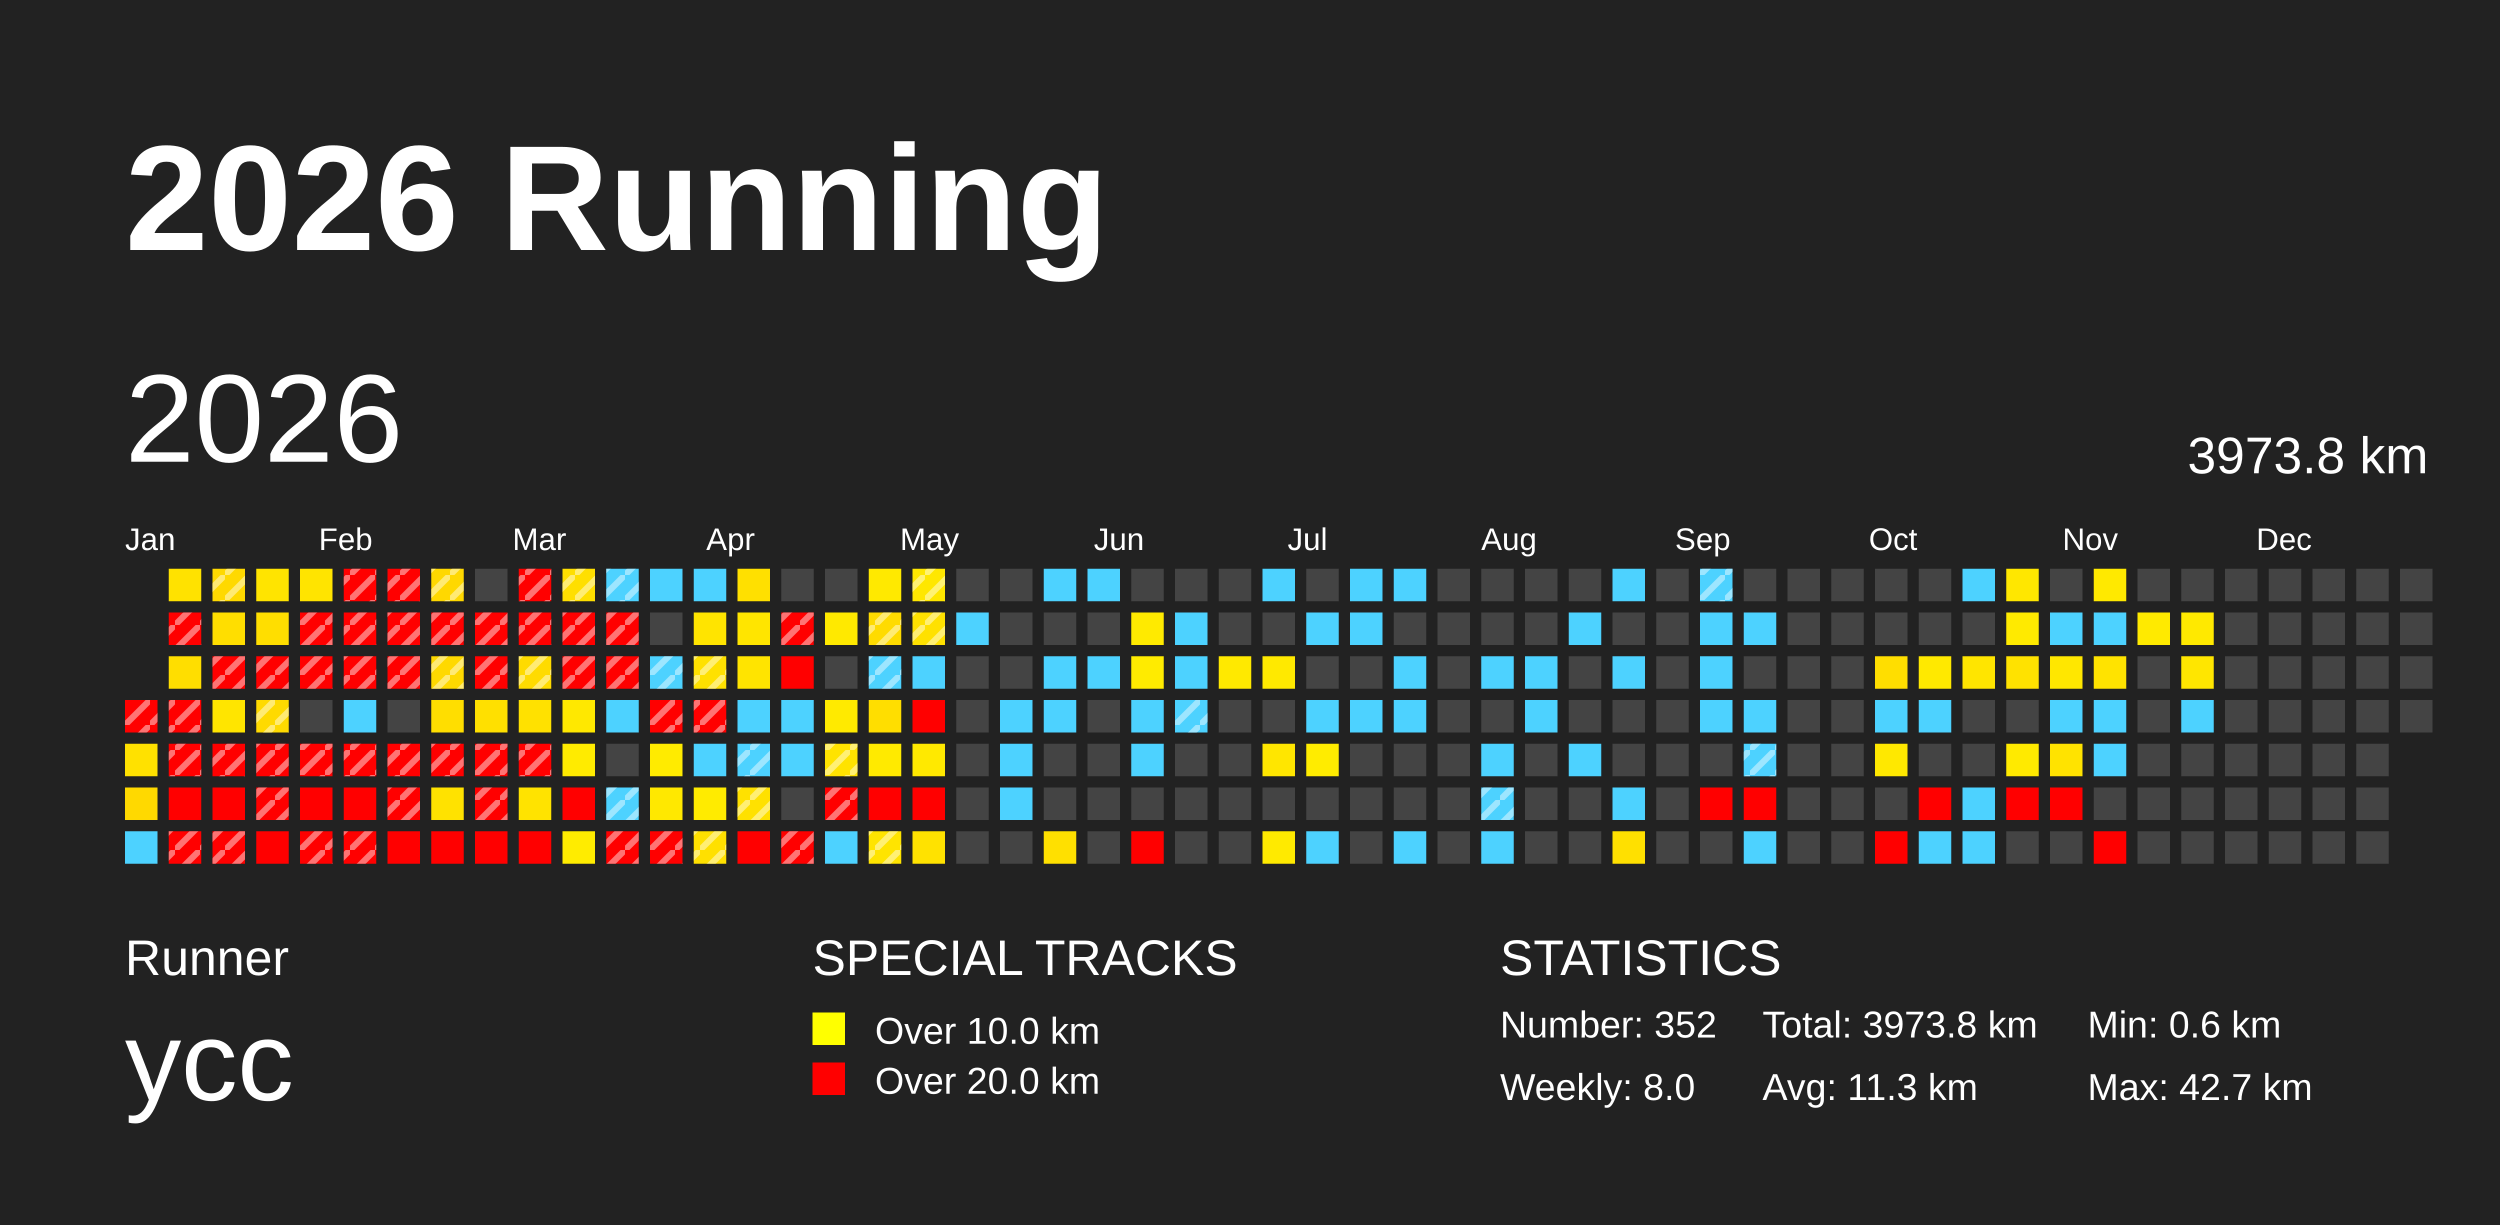
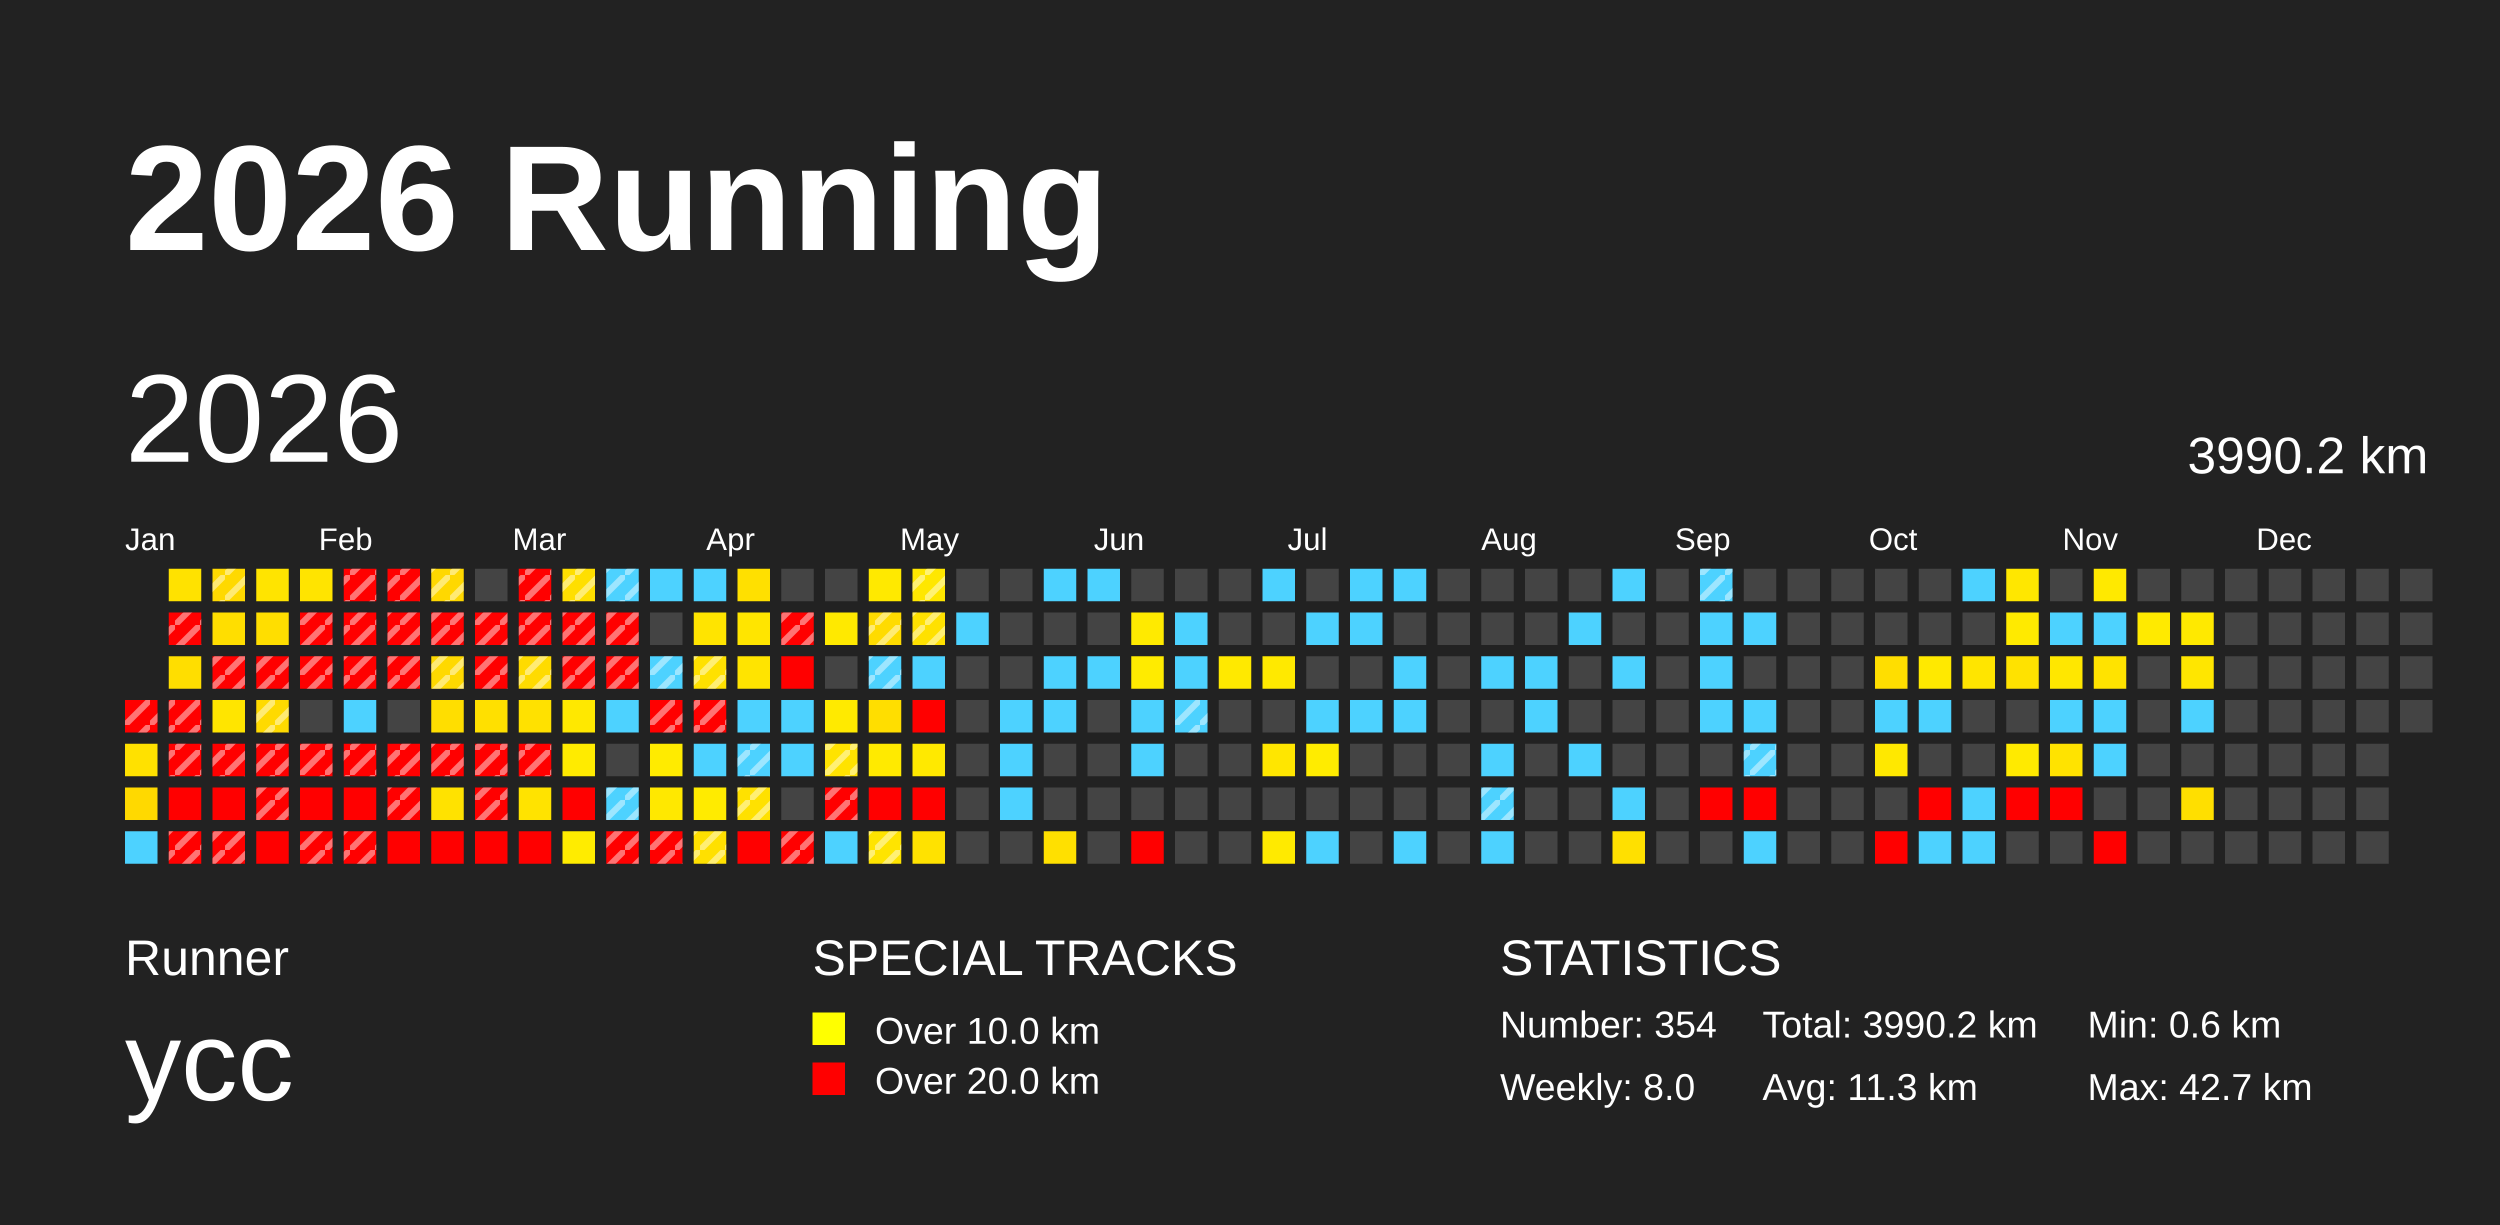
<svg xmlns="http://www.w3.org/2000/svg" baseProfile="full" height="98mm" version="1.1" viewBox="0,0,200,98" width="200mm">
  <defs>
    <pattern height="2" id="indoor-stripe" patternUnits="userSpaceOnUse" width="2">
      <line stroke="white" stroke-opacity="0.45" stroke-width="0.5" x1="0" x2="2" y1="2" y2="0" />
    </pattern>
  </defs>
  <rect fill="#222222" height="98" width="200" x="0" y="0" />
  <text fill="#FFFFFF" style="font-size:12px; font-family:Arial; font-weight:bold;" x="10" y="20">2026 Running</text>
  <text fill="#FFFFFF" style="font-size:4px; font-family:Arial" x="10" y="78">Runner</text>
  <text fill="#FFFFFF" style="font-size:9px; font-family:Arial" x="10" y="88">ycc</text>
  <text fill="#FFFFFF" style="font-size:4px; font-family:Arial" x="65" y="78">SPECIAL TRACKS</text>
  <rect fill="yellow" height="2.6" width="2.6" x="65" y="81" />
  <text fill="#FFFFFF" style="font-size:3px; font-family:Arial" x="70" y="83.5">Over 10.0 km</text>
  <rect fill="red" height="2.6" width="2.6" x="65" y="85" />
  <text fill="#FFFFFF" style="font-size:3px; font-family:Arial" x="70" y="87.5">Over 20.0 km</text>
  <text fill="#FFFFFF" style="font-size:4px; font-family:Arial" x="120" y="78">STATISTICS</text>
-   <text fill="#FFFFFF" style="font-size:3px; font-family:Arial" x="120" y="83">Number: 352</text>
+   <text fill="#FFFFFF" style="font-size:3px; font-family:Arial" x="120" y="83">Number: 354</text>
  <text fill="#FFFFFF" style="font-size:3px; font-family:Arial" x="120" y="88">Weekly: 8.0</text>
-   <text fill="#FFFFFF" style="font-size:3px; font-family:Arial" x="141" y="83">Total: 3973.8 km</text>
+   <text fill="#FFFFFF" style="font-size:3px; font-family:Arial" x="141" y="83">Total: 3990.2 km</text>
  <text fill="#FFFFFF" style="font-size:3px; font-family:Arial" x="141" y="88">Avg: 11.3 km</text>
  <text fill="#FFFFFF" style="font-size:3px; font-family:Arial" x="167" y="83">Min: 0.6 km</text>
  <text fill="#FFFFFF" style="font-size:3px; font-family:Arial" x="167" y="88">Max: 42.7 km</text>
  <text dominant-baseline="hanging" fill="#FFFFFF" style="font-size:10.0px; font-family:Arial;" x="10" y="30">2026</text>
-   <text dominant-baseline="hanging" fill="#FFFFFF" style="font-size:4.125px; font-family:Arial;" x="175" y="35">3973.8 km</text>
+   <text dominant-baseline="hanging" fill="#FFFFFF" style="font-size:4.125px; font-family:Arial;" x="175" y="35">3990.2 km</text>
  <text fill="#FFFFFF" style="font-size:2.5px; font-family:Arial" x="10.0" y="44">Jan</text>
  <text fill="#FFFFFF" style="font-size:2.5px; font-family:Arial" x="25.5" y="44">Feb</text>
  <text fill="#FFFFFF" style="font-size:2.5px; font-family:Arial" x="41.0" y="44">Mar</text>
  <text fill="#FFFFFF" style="font-size:2.5px; font-family:Arial" x="56.5" y="44">Apr</text>
  <text fill="#FFFFFF" style="font-size:2.5px; font-family:Arial" x="72.0" y="44">May</text>
  <text fill="#FFFFFF" style="font-size:2.5px; font-family:Arial" x="87.5" y="44">Jun</text>
  <text fill="#FFFFFF" style="font-size:2.5px; font-family:Arial" x="103.0" y="44">Jul</text>
  <text fill="#FFFFFF" style="font-size:2.5px; font-family:Arial" x="118.5" y="44">Aug</text>
  <text fill="#FFFFFF" style="font-size:2.5px; font-family:Arial" x="134.0" y="44">Sep</text>
  <text fill="#FFFFFF" style="font-size:2.5px; font-family:Arial" x="149.5" y="44">Oct</text>
  <text fill="#FFFFFF" style="font-size:2.5px; font-family:Arial" x="165.0" y="44">Nov</text>
  <text fill="#FFFFFF" style="font-size:2.5px; font-family:Arial" x="180.5" y="44">Dec</text>
  <rect fill="red" height="2.6" width="2.6" x="10.0" y="56.0" />
  <rect fill="url(#indoor-stripe)" height="2.6" width="2.6" x="10.0" y="56.0" />
  <rect fill="#ffe100" height="2.6" width="2.6" x="10.0" y="59.5" />
  <rect fill="#ffd900" height="2.6" width="2.6" x="10.0" y="63.0" />
  <rect fill="#4dd2ff" height="2.6" width="2.6" x="10.0" y="66.5" />
  <rect fill="#ffe200" height="2.6" width="2.6" x="13.5" y="45.5" />
  <rect fill="red" height="2.6" width="2.6" x="13.5" y="49.0" />
  <rect fill="url(#indoor-stripe)" height="2.6" width="2.6" x="13.5" y="49.0" />
  <rect fill="#ffde00" height="2.6" width="2.6" x="13.5" y="52.5" />
  <rect fill="red" height="2.6" width="2.6" x="13.5" y="56.0" />
  <rect fill="url(#indoor-stripe)" height="2.6" width="2.6" x="13.5" y="56.0" />
  <rect fill="red" height="2.6" width="2.6" x="13.5" y="59.5" />
  <rect fill="url(#indoor-stripe)" height="2.6" width="2.6" x="13.5" y="59.5" />
  <rect fill="red" height="2.6" width="2.6" x="13.5" y="63.0" />
  <rect fill="red" height="2.6" width="2.6" x="13.5" y="66.5" />
  <rect fill="url(#indoor-stripe)" height="2.6" width="2.6" x="13.5" y="66.5" />
  <rect fill="#ffd900" height="2.6" width="2.6" x="17.0" y="45.5" />
  <rect fill="url(#indoor-stripe)" height="2.6" width="2.6" x="17.0" y="45.5" />
  <rect fill="#ffde00" height="2.6" width="2.6" x="17.0" y="49.0" />
  <rect fill="red" height="2.6" width="2.6" x="17.0" y="52.5" />
  <rect fill="url(#indoor-stripe)" height="2.6" width="2.6" x="17.0" y="52.5" />
  <rect fill="#ffe500" height="2.6" width="2.6" x="17.0" y="56.0" />
  <rect fill="red" height="2.6" width="2.6" x="17.0" y="59.5" />
  <rect fill="url(#indoor-stripe)" height="2.6" width="2.6" x="17.0" y="59.5" />
  <rect fill="red" height="2.6" width="2.6" x="17.0" y="63.0" />
  <rect fill="red" height="2.6" width="2.6" x="17.0" y="66.5" />
  <rect fill="url(#indoor-stripe)" height="2.6" width="2.6" x="17.0" y="66.5" />
  <rect fill="#ffe400" height="2.6" width="2.6" x="20.5" y="45.5" />
  <rect fill="#ffde00" height="2.6" width="2.6" x="20.5" y="49.0" />
  <rect fill="red" height="2.6" width="2.6" x="20.5" y="52.5" />
  <rect fill="url(#indoor-stripe)" height="2.6" width="2.6" x="20.5" y="52.5" />
  <rect fill="#ffda00" height="2.6" width="2.6" x="20.5" y="56.0" />
  <rect fill="url(#indoor-stripe)" height="2.6" width="2.6" x="20.5" y="56.0" />
  <rect fill="red" height="2.6" width="2.6" x="20.5" y="59.5" />
  <rect fill="url(#indoor-stripe)" height="2.6" width="2.6" x="20.5" y="59.5" />
  <rect fill="red" height="2.6" width="2.6" x="20.5" y="63.0" />
  <rect fill="url(#indoor-stripe)" height="2.6" width="2.6" x="20.5" y="63.0" />
  <rect fill="red" height="2.6" width="2.6" x="20.5" y="66.5" />
  <rect fill="#ffe400" height="2.6" width="2.6" x="24.0" y="45.5" />
  <rect fill="red" height="2.6" width="2.6" x="24.0" y="49.0" />
  <rect fill="url(#indoor-stripe)" height="2.6" width="2.6" x="24.0" y="49.0" />
  <rect fill="red" height="2.6" width="2.6" x="24.0" y="52.5" />
  <rect fill="url(#indoor-stripe)" height="2.6" width="2.6" x="24.0" y="52.5" />
  <rect fill="#444444" height="2.6" width="2.6" x="24.0" y="56.0" />
  <rect fill="red" height="2.6" width="2.6" x="24.0" y="59.5" />
  <rect fill="url(#indoor-stripe)" height="2.6" width="2.6" x="24.0" y="59.5" />
  <rect fill="red" height="2.6" width="2.6" x="24.0" y="63.0" />
  <rect fill="red" height="2.6" width="2.6" x="24.0" y="66.5" />
  <rect fill="url(#indoor-stripe)" height="2.6" width="2.6" x="24.0" y="66.5" />
  <rect fill="red" height="2.6" width="2.6" x="27.5" y="45.5" />
  <rect fill="url(#indoor-stripe)" height="2.6" width="2.6" x="27.5" y="45.5" />
  <rect fill="red" height="2.6" width="2.6" x="27.5" y="49.0" />
  <rect fill="url(#indoor-stripe)" height="2.6" width="2.6" x="27.5" y="49.0" />
  <rect fill="red" height="2.6" width="2.6" x="27.5" y="52.5" />
  <rect fill="url(#indoor-stripe)" height="2.6" width="2.6" x="27.5" y="52.5" />
  <rect fill="#4dd2ff" height="2.6" width="2.6" x="27.5" y="56.0" />
  <rect fill="red" height="2.6" width="2.6" x="27.5" y="59.5" />
  <rect fill="url(#indoor-stripe)" height="2.6" width="2.6" x="27.5" y="59.5" />
  <rect fill="red" height="2.6" width="2.6" x="27.5" y="63.0" />
  <rect fill="red" height="2.6" width="2.6" x="27.5" y="66.5" />
  <rect fill="url(#indoor-stripe)" height="2.6" width="2.6" x="27.5" y="66.5" />
  <rect fill="red" height="2.6" width="2.6" x="31.0" y="45.5" />
  <rect fill="url(#indoor-stripe)" height="2.6" width="2.6" x="31.0" y="45.5" />
  <rect fill="red" height="2.6" width="2.6" x="31.0" y="49.0" />
  <rect fill="url(#indoor-stripe)" height="2.6" width="2.6" x="31.0" y="49.0" />
  <rect fill="red" height="2.6" width="2.6" x="31.0" y="52.5" />
  <rect fill="url(#indoor-stripe)" height="2.6" width="2.6" x="31.0" y="52.5" />
  <rect fill="#444444" height="2.6" width="2.6" x="31.0" y="56.0" />
  <rect fill="red" height="2.6" width="2.6" x="31.0" y="59.5" />
  <rect fill="url(#indoor-stripe)" height="2.6" width="2.6" x="31.0" y="59.5" />
  <rect fill="red" height="2.6" width="2.6" x="31.0" y="63.0" />
  <rect fill="url(#indoor-stripe)" height="2.6" width="2.6" x="31.0" y="63.0" />
  <rect fill="red" height="2.6" width="2.6" x="31.0" y="66.5" />
  <rect fill="#ffd800" height="2.6" width="2.6" x="34.5" y="45.5" />
  <rect fill="url(#indoor-stripe)" height="2.6" width="2.6" x="34.5" y="45.5" />
  <rect fill="red" height="2.6" width="2.6" x="34.5" y="49.0" />
  <rect fill="url(#indoor-stripe)" height="2.6" width="2.6" x="34.5" y="49.0" />
  <rect fill="#ffd900" height="2.6" width="2.6" x="34.5" y="52.5" />
  <rect fill="url(#indoor-stripe)" height="2.6" width="2.6" x="34.5" y="52.5" />
  <rect fill="#ffde00" height="2.6" width="2.6" x="34.5" y="56.0" />
  <rect fill="red" height="2.6" width="2.6" x="34.5" y="59.5" />
  <rect fill="url(#indoor-stripe)" height="2.6" width="2.6" x="34.5" y="59.5" />
  <rect fill="#ffe200" height="2.6" width="2.6" x="34.5" y="63.0" />
  <rect fill="red" height="2.6" width="2.6" x="34.5" y="66.5" />
  <rect fill="#444444" height="2.6" width="2.6" x="38.0" y="45.5" />
  <rect fill="red" height="2.6" width="2.6" x="38.0" y="49.0" />
  <rect fill="url(#indoor-stripe)" height="2.6" width="2.6" x="38.0" y="49.0" />
  <rect fill="red" height="2.6" width="2.6" x="38.0" y="52.5" />
  <rect fill="url(#indoor-stripe)" height="2.6" width="2.6" x="38.0" y="52.5" />
  <rect fill="#ffe000" height="2.6" width="2.6" x="38.0" y="56.0" />
  <rect fill="red" height="2.6" width="2.6" x="38.0" y="59.5" />
  <rect fill="url(#indoor-stripe)" height="2.6" width="2.6" x="38.0" y="59.5" />
  <rect fill="red" height="2.6" width="2.6" x="38.0" y="63.0" />
  <rect fill="url(#indoor-stripe)" height="2.6" width="2.6" x="38.0" y="63.0" />
  <rect fill="red" height="2.6" width="2.6" x="38.0" y="66.5" />
  <rect fill="red" height="2.6" width="2.6" x="41.5" y="45.5" />
  <rect fill="url(#indoor-stripe)" height="2.6" width="2.6" x="41.5" y="45.5" />
  <rect fill="red" height="2.6" width="2.6" x="41.5" y="49.0" />
  <rect fill="url(#indoor-stripe)" height="2.6" width="2.6" x="41.5" y="49.0" />
  <rect fill="#ffdb00" height="2.6" width="2.6" x="41.5" y="52.5" />
  <rect fill="url(#indoor-stripe)" height="2.6" width="2.6" x="41.5" y="52.5" />
  <rect fill="#ffe100" height="2.6" width="2.6" x="41.5" y="56.0" />
  <rect fill="red" height="2.6" width="2.6" x="41.5" y="59.5" />
  <rect fill="url(#indoor-stripe)" height="2.6" width="2.6" x="41.5" y="59.5" />
  <rect fill="#ffe300" height="2.6" width="2.6" x="41.5" y="63.0" />
  <rect fill="red" height="2.6" width="2.6" x="41.5" y="66.5" />
  <rect fill="#ffdf00" height="2.6" width="2.6" x="45.0" y="45.5" />
  <rect fill="url(#indoor-stripe)" height="2.6" width="2.6" x="45.0" y="45.5" />
  <rect fill="red" height="2.6" width="2.6" x="45.0" y="49.0" />
  <rect fill="url(#indoor-stripe)" height="2.6" width="2.6" x="45.0" y="49.0" />
  <rect fill="red" height="2.6" width="2.6" x="45.0" y="52.5" />
  <rect fill="url(#indoor-stripe)" height="2.6" width="2.6" x="45.0" y="52.5" />
  <rect fill="#ffe800" height="2.6" width="2.6" x="45.0" y="56.0" />
  <rect fill="#ffeb00" height="2.6" width="2.6" x="45.0" y="59.5" />
  <rect fill="red" height="2.6" width="2.6" x="45.0" y="63.0" />
  <rect fill="#ffec00" height="2.6" width="2.6" x="45.0" y="66.5" />
  <rect fill="#4dd2ff" height="2.6" width="2.6" x="48.5" y="45.5" />
  <rect fill="url(#indoor-stripe)" height="2.6" width="2.6" x="48.5" y="45.5" />
  <rect fill="red" height="2.6" width="2.6" x="48.5" y="49.0" />
  <rect fill="url(#indoor-stripe)" height="2.6" width="2.6" x="48.5" y="49.0" />
  <rect fill="red" height="2.6" width="2.6" x="48.5" y="52.5" />
  <rect fill="url(#indoor-stripe)" height="2.6" width="2.6" x="48.5" y="52.5" />
  <rect fill="#4dd2ff" height="2.6" width="2.6" x="48.5" y="56.0" />
  <rect fill="#444444" height="2.6" width="2.6" x="48.5" y="59.5" />
  <rect fill="#4dd2ff" height="2.6" width="2.6" x="48.5" y="63.0" />
  <rect fill="url(#indoor-stripe)" height="2.6" width="2.6" x="48.5" y="63.0" />
  <rect fill="red" height="2.6" width="2.6" x="48.5" y="66.5" />
  <rect fill="url(#indoor-stripe)" height="2.6" width="2.6" x="48.5" y="66.5" />
  <rect fill="#4dd2ff" height="2.6" width="2.6" x="52.0" y="45.5" />
  <rect fill="#444444" height="2.6" width="2.6" x="52.0" y="49.0" />
  <rect fill="#4dd2ff" height="2.6" width="2.6" x="52.0" y="52.5" />
  <rect fill="url(#indoor-stripe)" height="2.6" width="2.6" x="52.0" y="52.5" />
  <rect fill="red" height="2.6" width="2.6" x="52.0" y="56.0" />
  <rect fill="url(#indoor-stripe)" height="2.6" width="2.6" x="52.0" y="56.0" />
  <rect fill="#ffeb00" height="2.6" width="2.6" x="52.0" y="59.5" />
  <rect fill="#ffe800" height="2.6" width="2.6" x="52.0" y="63.0" />
  <rect fill="red" height="2.6" width="2.6" x="52.0" y="66.5" />
  <rect fill="url(#indoor-stripe)" height="2.6" width="2.6" x="52.0" y="66.5" />
  <rect fill="#4dd2ff" height="2.6" width="2.6" x="55.5" y="45.5" />
  <rect fill="#ffe400" height="2.6" width="2.6" x="55.5" y="49.0" />
  <rect fill="#ffe100" height="2.6" width="2.6" x="55.5" y="52.5" />
  <rect fill="url(#indoor-stripe)" height="2.6" width="2.6" x="55.5" y="52.5" />
  <rect fill="red" height="2.6" width="2.6" x="55.5" y="56.0" />
  <rect fill="url(#indoor-stripe)" height="2.6" width="2.6" x="55.5" y="56.0" />
  <rect fill="#4dd2ff" height="2.6" width="2.6" x="55.5" y="59.5" />
  <rect fill="#ffeb00" height="2.6" width="2.6" x="55.5" y="63.0" />
  <rect fill="#ffe000" height="2.6" width="2.6" x="55.5" y="66.5" />
  <rect fill="url(#indoor-stripe)" height="2.6" width="2.6" x="55.5" y="66.5" />
  <rect fill="#ffe000" height="2.6" width="2.6" x="59.0" y="45.5" />
  <rect fill="#ffe500" height="2.6" width="2.6" x="59.0" y="49.0" />
  <rect fill="#ffe400" height="2.6" width="2.6" x="59.0" y="52.5" />
  <rect fill="#4dd2ff" height="2.6" width="2.6" x="59.0" y="56.0" />
  <rect fill="#4dd2ff" height="2.6" width="2.6" x="59.0" y="59.5" />
  <rect fill="url(#indoor-stripe)" height="2.6" width="2.6" x="59.0" y="59.5" />
  <rect fill="#ffe100" height="2.6" width="2.6" x="59.0" y="63.0" />
  <rect fill="url(#indoor-stripe)" height="2.6" width="2.6" x="59.0" y="63.0" />
  <rect fill="red" height="2.6" width="2.6" x="59.0" y="66.5" />
  <rect fill="#444444" height="2.6" width="2.6" x="62.5" y="45.5" />
  <rect fill="red" height="2.6" width="2.6" x="62.5" y="49.0" />
  <rect fill="url(#indoor-stripe)" height="2.6" width="2.6" x="62.5" y="49.0" />
  <rect fill="red" height="2.6" width="2.6" x="62.5" y="52.5" />
  <rect fill="#4dd2ff" height="2.6" width="2.6" x="62.5" y="56.0" />
  <rect fill="#4dd2ff" height="2.6" width="2.6" x="62.5" y="59.5" />
  <rect fill="#444444" height="2.6" width="2.6" x="62.5" y="63.0" />
  <rect fill="red" height="2.6" width="2.6" x="62.5" y="66.5" />
  <rect fill="url(#indoor-stripe)" height="2.6" width="2.6" x="62.5" y="66.5" />
  <rect fill="#444444" height="2.6" width="2.6" x="66.0" y="45.5" />
  <rect fill="#ffe900" height="2.6" width="2.6" x="66.0" y="49.0" />
  <rect fill="#444444" height="2.6" width="2.6" x="66.0" y="52.5" />
  <rect fill="#ffea00" height="2.6" width="2.6" x="66.0" y="56.0" />
  <rect fill="#ffe300" height="2.6" width="2.6" x="66.0" y="59.5" />
  <rect fill="url(#indoor-stripe)" height="2.6" width="2.6" x="66.0" y="59.5" />
  <rect fill="red" height="2.6" width="2.6" x="66.0" y="63.0" />
  <rect fill="url(#indoor-stripe)" height="2.6" width="2.6" x="66.0" y="63.0" />
  <rect fill="#4dd2ff" height="2.6" width="2.6" x="66.0" y="66.5" />
  <rect fill="#ffe900" height="2.6" width="2.6" x="69.5" y="45.5" />
  <rect fill="#ffdb00" height="2.6" width="2.6" x="69.5" y="49.0" />
  <rect fill="url(#indoor-stripe)" height="2.6" width="2.6" x="69.5" y="49.0" />
  <rect fill="#4dd2ff" height="2.6" width="2.6" x="69.5" y="52.5" />
  <rect fill="url(#indoor-stripe)" height="2.6" width="2.6" x="69.5" y="52.5" />
  <rect fill="#ffde00" height="2.6" width="2.6" x="69.5" y="56.0" />
  <rect fill="#ffea00" height="2.6" width="2.6" x="69.5" y="59.5" />
  <rect fill="red" height="2.6" width="2.6" x="69.5" y="63.0" />
  <rect fill="#ffe400" height="2.6" width="2.6" x="69.5" y="66.5" />
  <rect fill="url(#indoor-stripe)" height="2.6" width="2.6" x="69.5" y="66.5" />
  <rect fill="#ffe700" height="2.6" width="2.6" x="73.0" y="45.5" />
  <rect fill="url(#indoor-stripe)" height="2.6" width="2.6" x="73.0" y="45.5" />
  <rect fill="#ffe100" height="2.6" width="2.6" x="73.0" y="49.0" />
  <rect fill="url(#indoor-stripe)" height="2.6" width="2.6" x="73.0" y="49.0" />
  <rect fill="#4dd2ff" height="2.6" width="2.6" x="73.0" y="52.5" />
  <rect fill="red" height="2.6" width="2.6" x="73.0" y="56.0" />
  <rect fill="#ffe900" height="2.6" width="2.6" x="73.0" y="59.5" />
  <rect fill="red" height="2.6" width="2.6" x="73.0" y="63.0" />
  <rect fill="#ffe200" height="2.6" width="2.6" x="73.0" y="66.5" />
  <rect fill="#444444" height="2.6" width="2.6" x="76.5" y="45.5" />
  <rect fill="#4dd2ff" height="2.6" width="2.6" x="76.5" y="49.0" />
  <rect fill="#444444" height="2.6" width="2.6" x="76.5" y="52.5" />
  <rect fill="#444444" height="2.6" width="2.6" x="76.5" y="56.0" />
  <rect fill="#444444" height="2.6" width="2.6" x="76.5" y="59.5" />
  <rect fill="#444444" height="2.6" width="2.6" x="76.5" y="63.0" />
  <rect fill="#444444" height="2.6" width="2.6" x="76.5" y="66.5" />
  <rect fill="#444444" height="2.6" width="2.6" x="80.0" y="45.5" />
  <rect fill="#444444" height="2.6" width="2.6" x="80.0" y="49.0" />
  <rect fill="#444444" height="2.6" width="2.6" x="80.0" y="52.5" />
  <rect fill="#4dd2ff" height="2.6" width="2.6" x="80.0" y="56.0" />
  <rect fill="#4dd2ff" height="2.6" width="2.6" x="80.0" y="59.5" />
  <rect fill="#4dd2ff" height="2.6" width="2.6" x="80.0" y="63.0" />
  <rect fill="#444444" height="2.6" width="2.6" x="80.0" y="66.5" />
  <rect fill="#4dd2ff" height="2.6" width="2.6" x="83.5" y="45.5" />
  <rect fill="#444444" height="2.6" width="2.6" x="83.5" y="49.0" />
  <rect fill="#4dd2ff" height="2.6" width="2.6" x="83.5" y="52.5" />
  <rect fill="#4dd2ff" height="2.6" width="2.6" x="83.5" y="56.0" />
  <rect fill="#444444" height="2.6" width="2.6" x="83.5" y="59.5" />
  <rect fill="#444444" height="2.6" width="2.6" x="83.5" y="63.0" />
  <rect fill="#ffe000" height="2.6" width="2.6" x="83.5" y="66.5" />
  <rect fill="#4dd2ff" height="2.6" width="2.6" x="87.0" y="45.5" />
  <rect fill="#444444" height="2.6" width="2.6" x="87.0" y="49.0" />
  <rect fill="#4dd2ff" height="2.6" width="2.6" x="87.0" y="52.5" />
  <rect fill="#444444" height="2.6" width="2.6" x="87.0" y="56.0" />
  <rect fill="#444444" height="2.6" width="2.6" x="87.0" y="59.5" />
  <rect fill="#444444" height="2.6" width="2.6" x="87.0" y="63.0" />
  <rect fill="#444444" height="2.6" width="2.6" x="87.0" y="66.5" />
  <rect fill="#444444" height="2.6" width="2.6" x="90.5" y="45.5" />
  <rect fill="#ffea00" height="2.6" width="2.6" x="90.5" y="49.0" />
  <rect fill="#ffeb00" height="2.6" width="2.6" x="90.5" y="52.5" />
  <rect fill="#4dd2ff" height="2.6" width="2.6" x="90.5" y="56.0" />
  <rect fill="#4dd2ff" height="2.6" width="2.6" x="90.5" y="59.5" />
  <rect fill="#444444" height="2.6" width="2.6" x="90.5" y="63.0" />
  <rect fill="red" height="2.6" width="2.6" x="90.5" y="66.5" />
  <rect fill="#444444" height="2.6" width="2.6" x="94.0" y="45.5" />
  <rect fill="#4dd2ff" height="2.6" width="2.6" x="94.0" y="49.0" />
  <rect fill="#4dd2ff" height="2.6" width="2.6" x="94.0" y="52.5" />
  <rect fill="#4dd2ff" height="2.6" width="2.6" x="94.0" y="56.0" />
  <rect fill="url(#indoor-stripe)" height="2.6" width="2.6" x="94.0" y="56.0" />
  <rect fill="#444444" height="2.6" width="2.6" x="94.0" y="59.5" />
  <rect fill="#444444" height="2.6" width="2.6" x="94.0" y="63.0" />
  <rect fill="#444444" height="2.6" width="2.6" x="94.0" y="66.5" />
  <rect fill="#444444" height="2.6" width="2.6" x="97.5" y="45.5" />
  <rect fill="#444444" height="2.6" width="2.6" x="97.5" y="49.0" />
  <rect fill="#ffe900" height="2.6" width="2.6" x="97.5" y="52.5" />
  <rect fill="#444444" height="2.6" width="2.6" x="97.5" y="56.0" />
  <rect fill="#444444" height="2.6" width="2.6" x="97.5" y="59.5" />
  <rect fill="#444444" height="2.6" width="2.6" x="97.5" y="63.0" />
  <rect fill="#444444" height="2.6" width="2.6" x="97.5" y="66.5" />
  <rect fill="#4dd2ff" height="2.6" width="2.6" x="101.0" y="45.5" />
  <rect fill="#444444" height="2.6" width="2.6" x="101.0" y="49.0" />
  <rect fill="#ffe900" height="2.6" width="2.6" x="101.0" y="52.5" />
  <rect fill="#444444" height="2.6" width="2.6" x="101.0" y="56.0" />
  <rect fill="#ffe600" height="2.6" width="2.6" x="101.0" y="59.5" />
  <rect fill="#444444" height="2.6" width="2.6" x="101.0" y="63.0" />
  <rect fill="#ffea00" height="2.6" width="2.6" x="101.0" y="66.5" />
  <rect fill="#444444" height="2.6" width="2.6" x="104.5" y="45.5" />
  <rect fill="#4dd2ff" height="2.6" width="2.6" x="104.5" y="49.0" />
  <rect fill="#444444" height="2.6" width="2.6" x="104.5" y="52.5" />
  <rect fill="#4dd2ff" height="2.6" width="2.6" x="104.5" y="56.0" />
  <rect fill="#ffec00" height="2.6" width="2.6" x="104.5" y="59.5" />
  <rect fill="#444444" height="2.6" width="2.6" x="104.5" y="63.0" />
  <rect fill="#4dd2ff" height="2.6" width="2.6" x="104.5" y="66.5" />
  <rect fill="#4dd2ff" height="2.6" width="2.6" x="108.0" y="45.5" />
  <rect fill="#4dd2ff" height="2.6" width="2.6" x="108.0" y="49.0" />
  <rect fill="#444444" height="2.6" width="2.6" x="108.0" y="52.5" />
  <rect fill="#4dd2ff" height="2.6" width="2.6" x="108.0" y="56.0" />
  <rect fill="#444444" height="2.6" width="2.6" x="108.0" y="59.5" />
  <rect fill="#444444" height="2.6" width="2.6" x="108.0" y="63.0" />
  <rect fill="#444444" height="2.6" width="2.6" x="108.0" y="66.5" />
  <rect fill="#4dd2ff" height="2.6" width="2.6" x="111.5" y="45.5" />
  <rect fill="#444444" height="2.6" width="2.6" x="111.5" y="49.0" />
  <rect fill="#4dd2ff" height="2.6" width="2.6" x="111.5" y="52.5" />
  <rect fill="#4dd2ff" height="2.6" width="2.6" x="111.5" y="56.0" />
  <rect fill="#444444" height="2.6" width="2.6" x="111.5" y="59.5" />
  <rect fill="#444444" height="2.6" width="2.6" x="111.5" y="63.0" />
  <rect fill="#4dd2ff" height="2.6" width="2.6" x="111.5" y="66.5" />
  <rect fill="#444444" height="2.6" width="2.6" x="115.0" y="45.5" />
  <rect fill="#444444" height="2.6" width="2.6" x="115.0" y="49.0" />
  <rect fill="#444444" height="2.6" width="2.6" x="115.0" y="52.5" />
  <rect fill="#444444" height="2.6" width="2.6" x="115.0" y="56.0" />
  <rect fill="#444444" height="2.6" width="2.6" x="115.0" y="59.5" />
  <rect fill="#444444" height="2.6" width="2.6" x="115.0" y="63.0" />
  <rect fill="#444444" height="2.6" width="2.6" x="115.0" y="66.5" />
  <rect fill="#444444" height="2.6" width="2.6" x="118.5" y="45.5" />
  <rect fill="#444444" height="2.6" width="2.6" x="118.5" y="49.0" />
  <rect fill="#4dd2ff" height="2.6" width="2.6" x="118.5" y="52.5" />
  <rect fill="#444444" height="2.6" width="2.6" x="118.5" y="56.0" />
  <rect fill="#4dd2ff" height="2.6" width="2.6" x="118.5" y="59.5" />
  <rect fill="#4dd2ff" height="2.6" width="2.6" x="118.5" y="63.0" />
  <rect fill="url(#indoor-stripe)" height="2.6" width="2.6" x="118.5" y="63.0" />
  <rect fill="#4dd2ff" height="2.6" width="2.6" x="118.5" y="66.5" />
  <rect fill="#444444" height="2.6" width="2.6" x="122.0" y="45.5" />
  <rect fill="#444444" height="2.6" width="2.6" x="122.0" y="49.0" />
  <rect fill="#4dd2ff" height="2.6" width="2.6" x="122.0" y="52.5" />
  <rect fill="#4dd2ff" height="2.6" width="2.6" x="122.0" y="56.0" />
  <rect fill="#444444" height="2.6" width="2.6" x="122.0" y="59.5" />
  <rect fill="#444444" height="2.6" width="2.6" x="122.0" y="63.0" />
  <rect fill="#444444" height="2.6" width="2.6" x="122.0" y="66.5" />
  <rect fill="#444444" height="2.6" width="2.6" x="125.5" y="45.5" />
  <rect fill="#4dd2ff" height="2.6" width="2.6" x="125.5" y="49.0" />
  <rect fill="#444444" height="2.6" width="2.6" x="125.5" y="52.5" />
  <rect fill="#444444" height="2.6" width="2.6" x="125.5" y="56.0" />
  <rect fill="#4dd2ff" height="2.6" width="2.6" x="125.5" y="59.5" />
  <rect fill="#444444" height="2.6" width="2.6" x="125.5" y="63.0" />
  <rect fill="#444444" height="2.6" width="2.6" x="125.5" y="66.5" />
  <rect fill="#4dd2ff" height="2.6" width="2.6" x="129.0" y="45.5" />
  <rect fill="#444444" height="2.6" width="2.6" x="129.0" y="49.0" />
  <rect fill="#4dd2ff" height="2.6" width="2.6" x="129.0" y="52.5" />
  <rect fill="#444444" height="2.6" width="2.6" x="129.0" y="56.0" />
  <rect fill="#444444" height="2.6" width="2.6" x="129.0" y="59.5" />
  <rect fill="#4dd2ff" height="2.6" width="2.6" x="129.0" y="63.0" />
  <rect fill="#ffe000" height="2.6" width="2.6" x="129.0" y="66.5" />
  <rect fill="#444444" height="2.6" width="2.6" x="132.5" y="45.5" />
  <rect fill="#444444" height="2.6" width="2.6" x="132.5" y="49.0" />
  <rect fill="#444444" height="2.6" width="2.6" x="132.5" y="52.5" />
  <rect fill="#444444" height="2.6" width="2.6" x="132.5" y="56.0" />
  <rect fill="#444444" height="2.6" width="2.6" x="132.5" y="59.5" />
  <rect fill="#444444" height="2.6" width="2.6" x="132.5" y="63.0" />
  <rect fill="#444444" height="2.6" width="2.6" x="132.5" y="66.5" />
  <rect fill="#4dd2ff" height="2.6" width="2.6" x="136.0" y="45.5" />
  <rect fill="url(#indoor-stripe)" height="2.6" width="2.6" x="136.0" y="45.5" />
  <rect fill="#4dd2ff" height="2.6" width="2.6" x="136.0" y="49.0" />
  <rect fill="#4dd2ff" height="2.6" width="2.6" x="136.0" y="52.5" />
  <rect fill="#4dd2ff" height="2.6" width="2.6" x="136.0" y="56.0" />
  <rect fill="#444444" height="2.6" width="2.6" x="136.0" y="59.5" />
  <rect fill="red" height="2.6" width="2.6" x="136.0" y="63.0" />
  <rect fill="#444444" height="2.6" width="2.6" x="136.0" y="66.5" />
  <rect fill="#444444" height="2.6" width="2.6" x="139.5" y="45.5" />
  <rect fill="#4dd2ff" height="2.6" width="2.6" x="139.5" y="49.0" />
  <rect fill="#444444" height="2.6" width="2.6" x="139.5" y="52.5" />
  <rect fill="#4dd2ff" height="2.6" width="2.6" x="139.5" y="56.0" />
  <rect fill="#4dd2ff" height="2.6" width="2.6" x="139.5" y="59.5" />
  <rect fill="url(#indoor-stripe)" height="2.6" width="2.6" x="139.5" y="59.5" />
  <rect fill="red" height="2.6" width="2.6" x="139.5" y="63.0" />
  <rect fill="#4dd2ff" height="2.6" width="2.6" x="139.5" y="66.5" />
  <rect fill="#444444" height="2.6" width="2.6" x="143.0" y="45.5" />
  <rect fill="#444444" height="2.6" width="2.6" x="143.0" y="49.0" />
  <rect fill="#444444" height="2.6" width="2.6" x="143.0" y="52.5" />
  <rect fill="#444444" height="2.6" width="2.6" x="143.0" y="56.0" />
  <rect fill="#444444" height="2.6" width="2.6" x="143.0" y="59.5" />
  <rect fill="#444444" height="2.6" width="2.6" x="143.0" y="63.0" />
  <rect fill="#444444" height="2.6" width="2.6" x="143.0" y="66.5" />
  <rect fill="#444444" height="2.6" width="2.6" x="146.5" y="45.5" />
  <rect fill="#444444" height="2.6" width="2.6" x="146.5" y="49.0" />
  <rect fill="#444444" height="2.6" width="2.6" x="146.5" y="52.5" />
  <rect fill="#444444" height="2.6" width="2.6" x="146.5" y="56.0" />
  <rect fill="#444444" height="2.6" width="2.6" x="146.5" y="59.5" />
  <rect fill="#444444" height="2.6" width="2.6" x="146.5" y="63.0" />
  <rect fill="#444444" height="2.6" width="2.6" x="146.5" y="66.5" />
  <rect fill="#444444" height="2.6" width="2.6" x="150.0" y="45.5" />
  <rect fill="#444444" height="2.6" width="2.6" x="150.0" y="49.0" />
  <rect fill="#ffde00" height="2.6" width="2.6" x="150.0" y="52.5" />
  <rect fill="#4dd2ff" height="2.6" width="2.6" x="150.0" y="56.0" />
  <rect fill="#ffe800" height="2.6" width="2.6" x="150.0" y="59.5" />
  <rect fill="#444444" height="2.6" width="2.6" x="150.0" y="63.0" />
  <rect fill="red" height="2.6" width="2.6" x="150.0" y="66.5" />
  <rect fill="#444444" height="2.6" width="2.6" x="153.5" y="45.5" />
  <rect fill="#444444" height="2.6" width="2.6" x="153.5" y="49.0" />
  <rect fill="#ffe900" height="2.6" width="2.6" x="153.5" y="52.5" />
  <rect fill="#4dd2ff" height="2.6" width="2.6" x="153.5" y="56.0" />
  <rect fill="#444444" height="2.6" width="2.6" x="153.5" y="59.5" />
  <rect fill="red" height="2.6" width="2.6" x="153.5" y="63.0" />
  <rect fill="#4dd2ff" height="2.6" width="2.6" x="153.5" y="66.5" />
  <rect fill="#4dd2ff" height="2.6" width="2.6" x="157.0" y="45.5" />
  <rect fill="#444444" height="2.6" width="2.6" x="157.0" y="49.0" />
  <rect fill="#ffe500" height="2.6" width="2.6" x="157.0" y="52.5" />
  <rect fill="#444444" height="2.6" width="2.6" x="157.0" y="56.0" />
  <rect fill="#444444" height="2.6" width="2.6" x="157.0" y="59.5" />
  <rect fill="#4dd2ff" height="2.6" width="2.6" x="157.0" y="63.0" />
  <rect fill="#4dd2ff" height="2.6" width="2.6" x="157.0" y="66.5" />
  <rect fill="#ffe700" height="2.6" width="2.6" x="160.5" y="45.5" />
  <rect fill="#ffea00" height="2.6" width="2.6" x="160.5" y="49.0" />
  <rect fill="#ffe200" height="2.6" width="2.6" x="160.5" y="52.5" />
  <rect fill="#444444" height="2.6" width="2.6" x="160.5" y="56.0" />
  <rect fill="#ffea00" height="2.6" width="2.6" x="160.5" y="59.5" />
  <rect fill="red" height="2.6" width="2.6" x="160.5" y="63.0" />
  <rect fill="#444444" height="2.6" width="2.6" x="160.5" y="66.5" />
  <rect fill="#444444" height="2.6" width="2.6" x="164.0" y="45.5" />
  <rect fill="#4dd2ff" height="2.6" width="2.6" x="164.0" y="49.0" />
  <rect fill="#ffe700" height="2.6" width="2.6" x="164.0" y="52.5" />
  <rect fill="#4dd2ff" height="2.6" width="2.6" x="164.0" y="56.0" />
  <rect fill="#ffe300" height="2.6" width="2.6" x="164.0" y="59.5" />
  <rect fill="red" height="2.6" width="2.6" x="164.0" y="63.0" />
  <rect fill="#444444" height="2.6" width="2.6" x="164.0" y="66.5" />
  <rect fill="#ffe900" height="2.6" width="2.6" x="167.5" y="45.5" />
  <rect fill="#4dd2ff" height="2.6" width="2.6" x="167.5" y="49.0" />
  <rect fill="#ffe300" height="2.6" width="2.6" x="167.5" y="52.5" />
  <rect fill="#4dd2ff" height="2.6" width="2.6" x="167.5" y="56.0" />
  <rect fill="#4dd2ff" height="2.6" width="2.6" x="167.5" y="59.5" />
  <rect fill="#444444" height="2.6" width="2.6" x="167.5" y="63.0" />
  <rect fill="red" height="2.6" width="2.6" x="167.5" y="66.5" />
  <rect fill="#444444" height="2.6" width="2.6" x="171.0" y="45.5" />
  <rect fill="#ffea00" height="2.6" width="2.6" x="171.0" y="49.0" />
  <rect fill="#444444" height="2.6" width="2.6" x="171.0" y="52.5" />
  <rect fill="#444444" height="2.6" width="2.6" x="171.0" y="56.0" />
  <rect fill="#444444" height="2.6" width="2.6" x="171.0" y="59.5" />
  <rect fill="#444444" height="2.6" width="2.6" x="171.0" y="63.0" />
  <rect fill="#444444" height="2.6" width="2.6" x="171.0" y="66.5" />
  <rect fill="#444444" height="2.6" width="2.6" x="174.5" y="45.5" />
  <rect fill="#ffe900" height="2.6" width="2.6" x="174.5" y="49.0" />
  <rect fill="#ffe600" height="2.6" width="2.6" x="174.5" y="52.5" />
  <rect fill="#4dd2ff" height="2.6" width="2.6" x="174.5" y="56.0" />
  <rect fill="#444444" height="2.6" width="2.6" x="174.5" y="59.5" />
-   <rect fill="#444444" height="2.6" width="2.6" x="174.5" y="63.0" />
+   <rect fill="#ffdf00" height="2.6" width="2.6" x="174.5" y="63.0" />
  <rect fill="#444444" height="2.6" width="2.6" x="174.5" y="66.5" />
  <rect fill="#444444" height="2.6" width="2.6" x="178.0" y="45.5" />
  <rect fill="#444444" height="2.6" width="2.6" x="178.0" y="49.0" />
  <rect fill="#444444" height="2.6" width="2.6" x="178.0" y="52.5" />
  <rect fill="#444444" height="2.6" width="2.6" x="178.0" y="56.0" />
  <rect fill="#444444" height="2.6" width="2.6" x="178.0" y="59.5" />
  <rect fill="#444444" height="2.6" width="2.6" x="178.0" y="63.0" />
  <rect fill="#444444" height="2.6" width="2.6" x="178.0" y="66.5" />
  <rect fill="#444444" height="2.6" width="2.6" x="181.5" y="45.5" />
  <rect fill="#444444" height="2.6" width="2.6" x="181.5" y="49.0" />
  <rect fill="#444444" height="2.6" width="2.6" x="181.5" y="52.5" />
  <rect fill="#444444" height="2.6" width="2.6" x="181.5" y="56.0" />
  <rect fill="#444444" height="2.6" width="2.6" x="181.5" y="59.5" />
  <rect fill="#444444" height="2.6" width="2.6" x="181.5" y="63.0" />
  <rect fill="#444444" height="2.6" width="2.6" x="181.5" y="66.5" />
  <rect fill="#444444" height="2.6" width="2.6" x="185.0" y="45.5" />
  <rect fill="#444444" height="2.6" width="2.6" x="185.0" y="49.0" />
  <rect fill="#444444" height="2.6" width="2.6" x="185.0" y="52.5" />
  <rect fill="#444444" height="2.6" width="2.6" x="185.0" y="56.0" />
  <rect fill="#444444" height="2.6" width="2.6" x="185.0" y="59.5" />
  <rect fill="#444444" height="2.6" width="2.6" x="185.0" y="63.0" />
  <rect fill="#444444" height="2.6" width="2.6" x="185.0" y="66.5" />
  <rect fill="#444444" height="2.6" width="2.6" x="188.5" y="45.5" />
  <rect fill="#444444" height="2.6" width="2.6" x="188.5" y="49.0" />
  <rect fill="#444444" height="2.6" width="2.6" x="188.5" y="52.5" />
  <rect fill="#444444" height="2.6" width="2.6" x="188.5" y="56.0" />
  <rect fill="#444444" height="2.6" width="2.6" x="188.5" y="59.5" />
  <rect fill="#444444" height="2.6" width="2.6" x="188.5" y="63.0" />
  <rect fill="#444444" height="2.6" width="2.6" x="188.5" y="66.5" />
  <rect fill="#444444" height="2.6" width="2.6" x="192.0" y="45.5" />
  <rect fill="#444444" height="2.6" width="2.6" x="192.0" y="49.0" />
  <rect fill="#444444" height="2.6" width="2.6" x="192.0" y="52.5" />
  <rect fill="#444444" height="2.6" width="2.6" x="192.0" y="56.0" />
</svg>
